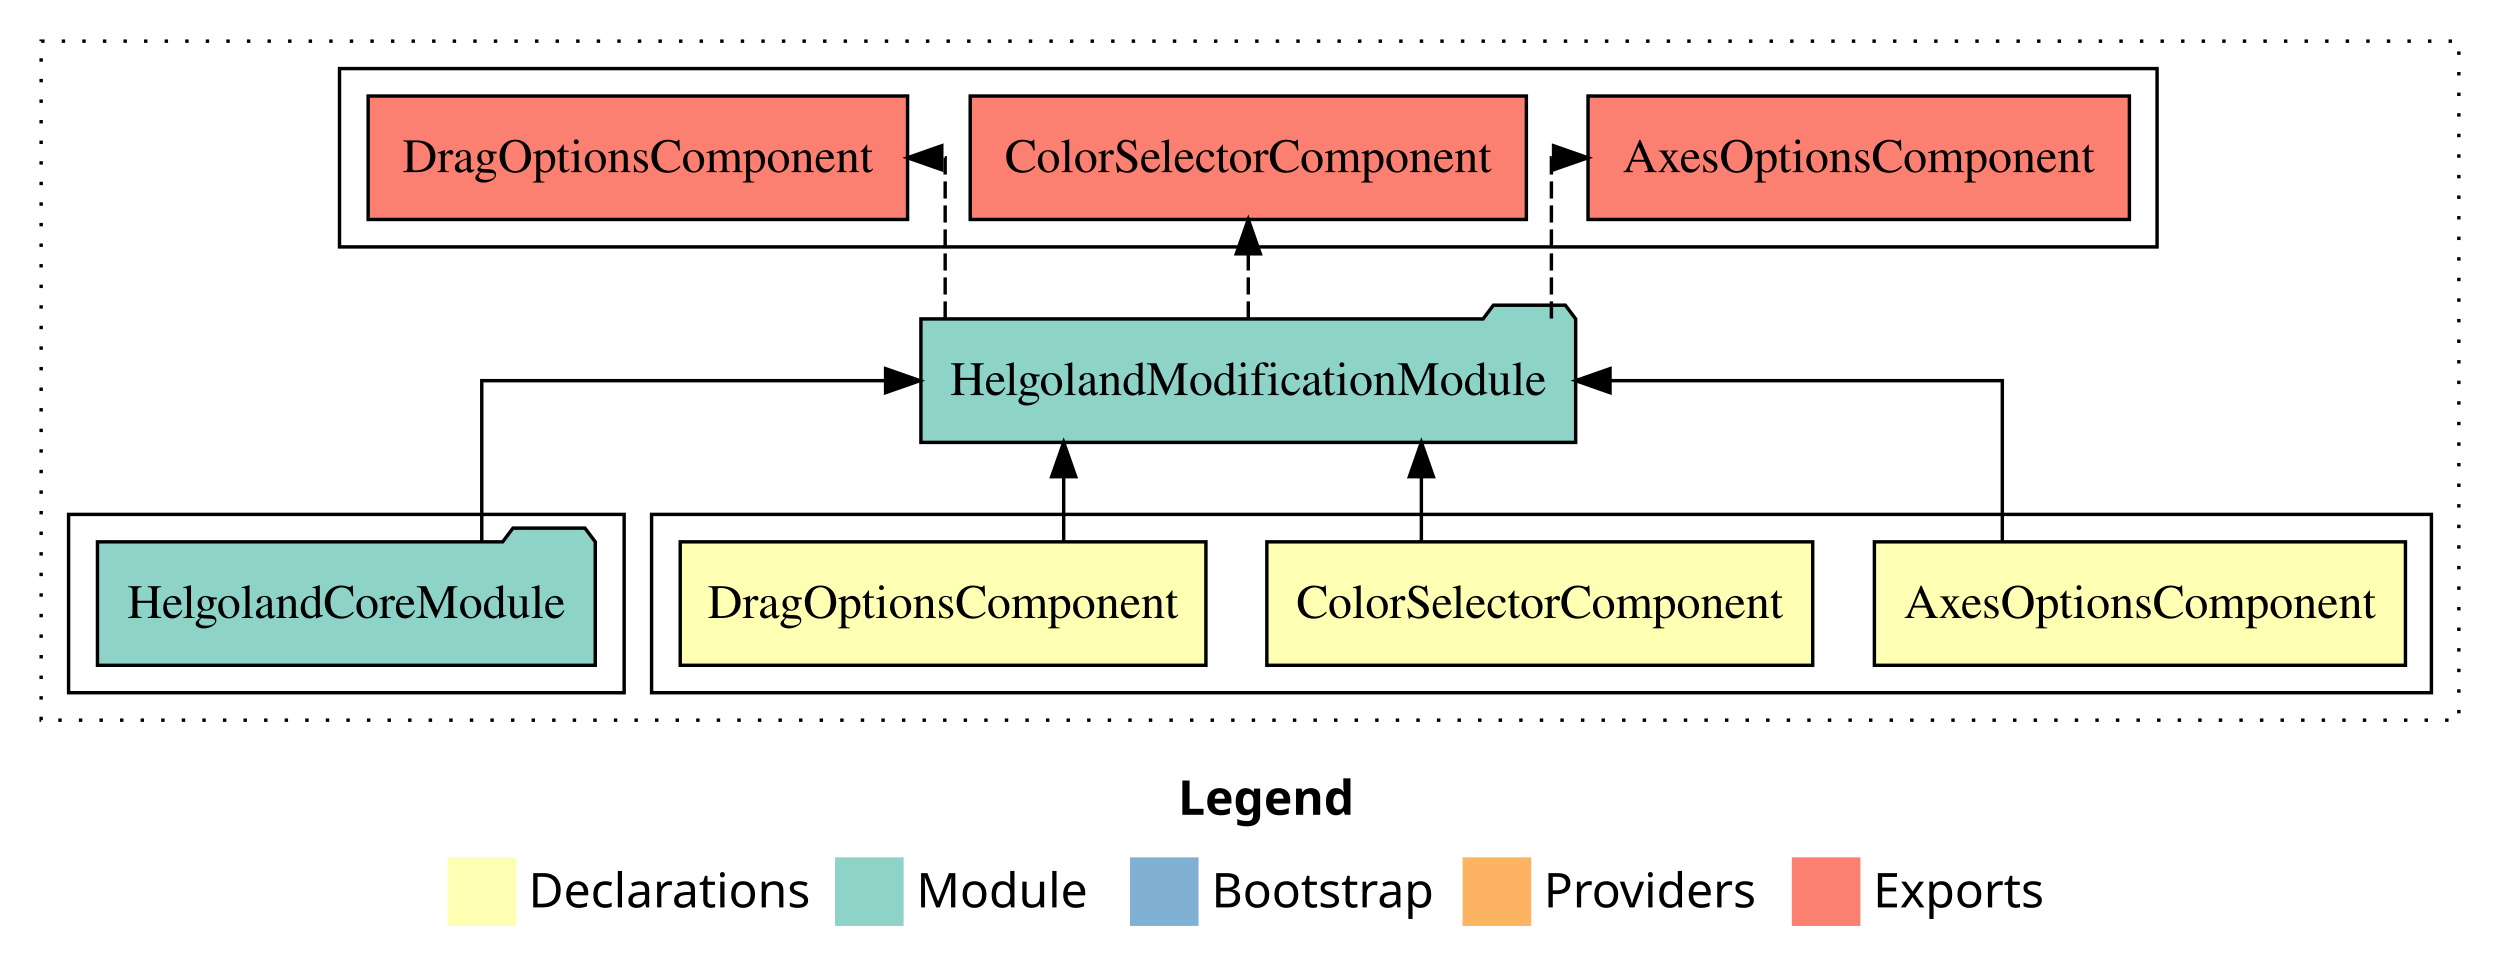
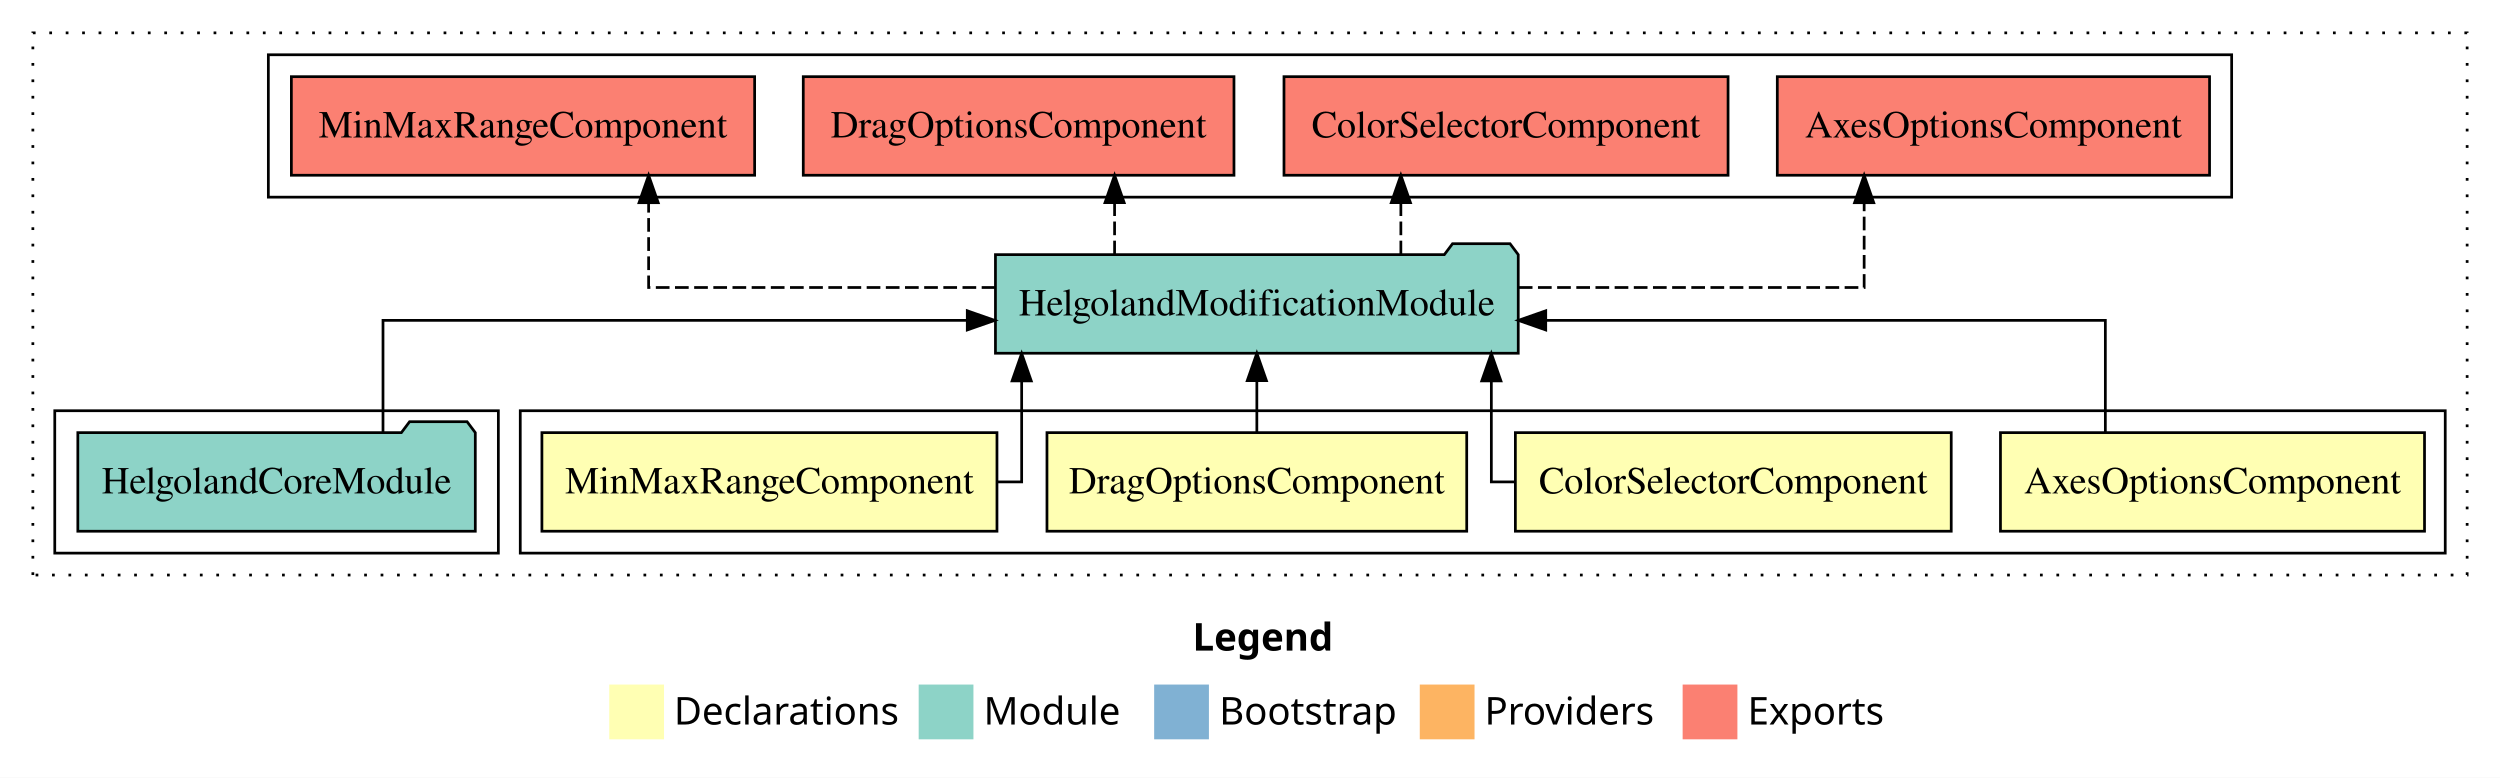
- <svg xmlns="http://www.w3.org/2000/svg" width="729pt" height="284pt" viewBox="0.00 0.00 729.00 284.00">
+ <svg xmlns="http://www.w3.org/2000/svg" width="913pt" height="284pt" viewBox="0.00 0.00 913.00 284.00">
  <g id="graph0" class="graph" transform="scale(1 1) rotate(0) translate(4 280)">
-     <polygon fill="#ffffff" stroke="transparent" points="-4,4 -4,-280 725,-280 725,4 -4,4" />
-     <text text-anchor="start" x="339.509" y="-42.4" font-family="sans-serif" font-weight="bold" font-size="14.00" fill="#000000">Legend</text>
-     <polygon fill="#ffffb3" stroke="transparent" points="126.5,-10 126.5,-30 146.5,-30 146.5,-10 126.5,-10" />
-     <text text-anchor="start" x="150.129" y="-15.4" font-family="sans-serif" font-size="14.00" fill="#000000">  Declarations</text>
-     <polygon fill="#8dd3c7" stroke="transparent" points="239.5,-10 239.5,-30 259.5,-30 259.5,-10 239.5,-10" />
-     <text text-anchor="start" x="263.225" y="-15.4" font-family="sans-serif" font-size="14.00" fill="#000000">  Module</text>
-     <polygon fill="#80b1d3" stroke="transparent" points="325.5,-10 325.5,-30 345.5,-30 345.5,-10 325.5,-10" />
-     <text text-anchor="start" x="349.281" y="-15.4" font-family="sans-serif" font-size="14.00" fill="#000000">  Bootstrap</text>
-     <polygon fill="#fdb462" stroke="transparent" points="422.5,-10 422.5,-30 442.5,-30 442.5,-10 422.5,-10" />
-     <text text-anchor="start" x="446.173" y="-15.4" font-family="sans-serif" font-size="14.00" fill="#000000">  Providers</text>
-     <polygon fill="#fb8072" stroke="transparent" points="518.5,-10 518.5,-30 538.5,-30 538.5,-10 518.5,-10" />
-     <text text-anchor="start" x="542.226" y="-15.4" font-family="sans-serif" font-size="14.00" fill="#000000">  Exports</text>
+     <polygon fill="#ffffff" stroke="transparent" points="-4,4 -4,-280 909,-280 909,4 -4,4" />
+     <text text-anchor="start" x="431.509" y="-42.4" font-family="sans-serif" font-weight="bold" font-size="14.00" fill="#000000">Legend</text>
+     <polygon fill="#ffffb3" stroke="transparent" points="218.5,-10 218.5,-30 238.5,-30 238.5,-10 218.5,-10" />
+     <text text-anchor="start" x="242.129" y="-15.4" font-family="sans-serif" font-size="14.00" fill="#000000">  Declarations</text>
+     <polygon fill="#8dd3c7" stroke="transparent" points="331.5,-10 331.5,-30 351.5,-30 351.5,-10 331.5,-10" />
+     <text text-anchor="start" x="355.225" y="-15.4" font-family="sans-serif" font-size="14.00" fill="#000000">  Module</text>
+     <polygon fill="#80b1d3" stroke="transparent" points="417.5,-10 417.5,-30 437.5,-30 437.5,-10 417.5,-10" />
+     <text text-anchor="start" x="441.281" y="-15.4" font-family="sans-serif" font-size="14.00" fill="#000000">  Bootstrap</text>
+     <polygon fill="#fdb462" stroke="transparent" points="514.5,-10 514.5,-30 534.5,-30 534.5,-10 514.5,-10" />
+     <text text-anchor="start" x="538.173" y="-15.4" font-family="sans-serif" font-size="14.00" fill="#000000">  Providers</text>
+     <polygon fill="#fb8072" stroke="transparent" points="610.5,-10 610.5,-30 630.5,-30 630.5,-10 610.5,-10" />
+     <text text-anchor="start" x="634.226" y="-15.4" font-family="sans-serif" font-size="14.00" fill="#000000">  Exports</text>
    <g id="clust1" class="cluster">
-       <polygon fill="none" stroke="#000000" stroke-dasharray="1,5" points="8,-70 8,-268 713,-268 713,-70 8,-70" />
+       <polygon fill="none" stroke="#000000" stroke-dasharray="1,5" points="8,-70 8,-268 897,-268 897,-70 8,-70" />
    </g>
    <g id="clust2" class="cluster">
-       <polygon fill="none" stroke="#000000" points="186,-78 186,-130 705,-130 705,-78 186,-78" />
+       <polygon fill="none" stroke="#000000" points="186,-78 186,-130 889,-130 889,-78 186,-78" />
    </g>
-     <g id="clust6" class="cluster">
+     <g id="clust7" class="cluster">
      <polygon fill="none" stroke="#000000" points="16,-78 16,-130 178,-130 178,-78 16,-78" />
    </g>
-     <g id="clust7" class="cluster">
-       <polygon fill="none" stroke="#000000" points="95,-208 95,-260 625,-260 625,-208 95,-208" />
+     <g id="clust8" class="cluster">
+       <polygon fill="none" stroke="#000000" points="94,-208 94,-260 811,-260 811,-208 94,-208" />
    </g>
    <g id="node1" class="node">
-       <polygon fill="#ffffb3" stroke="#000000" points="697.431,-122 542.569,-122 542.569,-86 697.431,-86 697.431,-122" />
-       <text text-anchor="middle" x="620" y="-99.8" font-family="Times,serif" font-size="14.00" fill="#000000">AxesOptionsComponent</text>
+       <polygon fill="#ffffb3" stroke="#000000" points="881.431,-122 726.569,-122 726.569,-86 881.431,-86 881.431,-122" />
+       <text text-anchor="middle" x="804" y="-99.8" font-family="Times,serif" font-size="14.00" fill="#000000">AxesOptionsComponent</text>
+     </g>
+     <g id="node5" class="node">
+       <polygon fill="#8dd3c7" stroke="#000000" points="550.464,-187 547.464,-191 526.464,-191 523.464,-187 359.536,-187 359.536,-151 550.464,-151 550.464,-187" />
+       <text text-anchor="middle" x="455" y="-164.8" font-family="Times,serif" font-size="14.00" fill="#000000">HelgolandModificationModule</text>
+     </g>
+     <g id="edge1" class="edge">
+       <path fill="none" stroke="#000000" d="M764.875,-122.022C764.875,-139.373 764.875,-163 764.875,-163 764.875,-163 560.501,-163 560.501,-163" />
+       <polygon fill="#000000" stroke="#000000" points="560.501,-159.5 550.501,-163 560.501,-166.5 560.501,-159.5" />
+     </g>
+     <g id="node2" class="node">
+       <polygon fill="#ffffb3" stroke="#000000" points="708.588,-122 549.412,-122 549.412,-86 708.588,-86 708.588,-122" />
+       <text text-anchor="middle" x="629" y="-99.8" font-family="Times,serif" font-size="14.00" fill="#000000">ColorSelectorComponent</text>
+     </g>
+     <g id="edge2" class="edge">
+       <path fill="none" stroke="#000000" d="M549.435,-104C544.01,-104 540.64,-104 540.64,-104 540.64,-104 540.64,-140.894 540.64,-140.894" />
+       <polygon fill="#000000" stroke="#000000" points="537.14,-140.894 540.64,-150.894 544.14,-140.894 537.14,-140.894" />
+     </g>
+     <g id="node3" class="node">
+       <polygon fill="#ffffb3" stroke="#000000" points="531.647,-122 378.353,-122 378.353,-86 531.647,-86 531.647,-122" />
+       <text text-anchor="middle" x="455" y="-99.8" font-family="Times,serif" font-size="14.00" fill="#000000">DragOptionsComponent</text>
+     </g>
+     <g id="edge3" class="edge">
+       <path fill="none" stroke="#000000" d="M455,-122.106C455,-122.106 455,-140.991 455,-140.991" />
+       <polygon fill="#000000" stroke="#000000" points="451.5,-140.991 455,-150.991 458.5,-140.991 451.5,-140.991" />
    </g>
    <g id="node4" class="node">
-       <polygon fill="#8dd3c7" stroke="#000000" points="455.464,-187 452.464,-191 431.464,-191 428.464,-187 264.536,-187 264.536,-151 455.464,-151 455.464,-187" />
-       <text text-anchor="middle" x="360" y="-164.8" font-family="Times,serif" font-size="14.00" fill="#000000">HelgolandModificationModule</text>
+       <polygon fill="#ffffb3" stroke="#000000" points="360.093,-122 193.907,-122 193.907,-86 360.093,-86 360.093,-122" />
+       <text text-anchor="middle" x="277" y="-99.8" font-family="Times,serif" font-size="14.00" fill="#000000">MinMaxRangeComponent</text>
    </g>
-     <g id="edge1" class="edge">
-       <path fill="none" stroke="#000000" d="M579.875,-122.106C579.875,-141.339 579.875,-169 579.875,-169 579.875,-169 465.481,-169 465.481,-169" />
-       <polygon fill="#000000" stroke="#000000" points="465.481,-165.5 455.481,-169 465.481,-172.5 465.481,-165.5" />
+     <g id="edge4" class="edge">
+       <path fill="none" stroke="#000000" d="M360.279,-104C365.737,-104 369.111,-104 369.111,-104 369.111,-104 369.111,-140.894 369.111,-140.894" />
+       <polygon fill="#000000" stroke="#000000" points="365.612,-140.894 369.111,-150.894 372.612,-140.894 365.612,-140.894" />
    </g>
-     <g id="node2" class="node">
-       <polygon fill="#ffffb3" stroke="#000000" points="524.588,-122 365.412,-122 365.412,-86 524.588,-86 524.588,-122" />
-       <text text-anchor="middle" x="445" y="-99.8" font-family="Times,serif" font-size="14.00" fill="#000000">ColorSelectorComponent</text>
+     <g id="node7" class="node">
+       <polygon fill="#fb8072" stroke="#000000" points="802.931,-252 645.069,-252 645.069,-216 802.931,-216 802.931,-252" />
+       <text text-anchor="middle" x="724" y="-229.8" font-family="Times,serif" font-size="14.00" fill="#000000">AxesOptionsComponent </text>
    </g>
-     <g id="edge2" class="edge">
-       <path fill="none" stroke="#000000" d="M410.469,-122.106C410.469,-122.106 410.469,-140.991 410.469,-140.991" />
-       <polygon fill="#000000" stroke="#000000" points="406.969,-140.991 410.469,-150.991 413.969,-140.991 406.969,-140.991" />
+     <g id="edge6" class="edge">
+       <path fill="none" stroke="#000000" stroke-dasharray="5,2" d="M550.668,-175C610.695,-175 676.789,-175 676.789,-175 676.789,-175 676.789,-205.977 676.789,-205.977" />
+       <polygon fill="#000000" stroke="#000000" points="673.289,-205.977 676.789,-215.977 680.289,-205.977 673.289,-205.977" />
    </g>
-     <g id="node3" class="node">
-       <polygon fill="#ffffb3" stroke="#000000" points="347.647,-122 194.353,-122 194.353,-86 347.647,-86 347.647,-122" />
-       <text text-anchor="middle" x="271" y="-99.8" font-family="Times,serif" font-size="14.00" fill="#000000">DragOptionsComponent</text>
+     <g id="node8" class="node">
+       <polygon fill="#fb8072" stroke="#000000" points="627.089,-252 464.911,-252 464.911,-216 627.089,-216 627.089,-252" />
+       <text text-anchor="middle" x="546" y="-229.8" font-family="Times,serif" font-size="14.00" fill="#000000">ColorSelectorComponent </text>
    </g>
-     <g id="edge3" class="edge">
-       <path fill="none" stroke="#000000" d="M306.171,-122.106C306.171,-122.106 306.171,-140.991 306.171,-140.991" />
-       <polygon fill="#000000" stroke="#000000" points="302.671,-140.991 306.171,-150.991 309.671,-140.991 302.671,-140.991" />
+     <g id="edge7" class="edge">
+       <path fill="none" stroke="#000000" stroke-dasharray="5,2" d="M507.594,-187.106C507.594,-187.106 507.594,-205.991 507.594,-205.991" />
+       <polygon fill="#000000" stroke="#000000" points="504.094,-205.991 507.594,-215.991 511.094,-205.991 504.094,-205.991" />
+     </g>
+     <g id="node9" class="node">
+       <polygon fill="#fb8072" stroke="#000000" points="446.647,-252 289.353,-252 289.353,-216 446.647,-216 446.647,-252" />
+       <text text-anchor="middle" x="368" y="-229.8" font-family="Times,serif" font-size="14.00" fill="#000000">DragOptionsComponent </text>
+     </g>
+     <g id="edge8" class="edge">
+       <path fill="none" stroke="#000000" stroke-dasharray="5,2" d="M403.046,-187.106C403.046,-187.106 403.046,-205.991 403.046,-205.991" />
+       <polygon fill="#000000" stroke="#000000" points="399.546,-205.991 403.046,-215.991 406.546,-205.991 399.546,-205.991" />
+     </g>
+     <g id="node10" class="node">
+       <polygon fill="#fb8072" stroke="#000000" points="271.593,-252 102.407,-252 102.407,-216 271.593,-216 271.593,-252" />
+       <text text-anchor="middle" x="187" y="-229.8" font-family="Times,serif" font-size="14.00" fill="#000000">MinMaxRangeComponent </text>
+     </g>
+     <g id="edge9" class="edge">
+       <path fill="none" stroke="#000000" stroke-dasharray="5,2" d="M359.51,-175C299.306,-175 232.875,-175 232.875,-175 232.875,-175 232.875,-205.977 232.875,-205.977" />
+       <polygon fill="#000000" stroke="#000000" points="229.375,-205.977 232.875,-215.977 236.375,-205.977 229.375,-205.977" />
    </g>
    <g id="node6" class="node">
-       <polygon fill="#fb8072" stroke="#000000" points="616.931,-252 459.069,-252 459.069,-216 616.931,-216 616.931,-252" />
-       <text text-anchor="middle" x="538" y="-229.8" font-family="Times,serif" font-size="14.00" fill="#000000">AxesOptionsComponent </text>
-     </g>
-     <g id="edge5" class="edge">
-       <path fill="none" stroke="#000000" stroke-dasharray="5,2" d="M448.388,-187.106C448.388,-206.339 448.388,-234 448.388,-234 448.388,-234 449.451,-234 449.451,-234" />
-       <polygon fill="#000000" stroke="#000000" points="449.02,-237.5 459.02,-234 449.019,-230.5 449.02,-237.5" />
-     </g>
-     <g id="node7" class="node">
-       <polygon fill="#fb8072" stroke="#000000" points="441.089,-252 278.911,-252 278.911,-216 441.089,-216 441.089,-252" />
-       <text text-anchor="middle" x="360" y="-229.8" font-family="Times,serif" font-size="14.00" fill="#000000">ColorSelectorComponent </text>
-     </g>
-     <g id="edge6" class="edge">
-       <path fill="none" stroke="#000000" stroke-dasharray="5,2" d="M360,-187.106C360,-187.106 360,-205.991 360,-205.991" />
-       <polygon fill="#000000" stroke="#000000" points="356.5,-205.991 360,-215.991 363.5,-205.991 356.5,-205.991" />
-     </g>
-     <g id="node8" class="node">
-       <polygon fill="#fb8072" stroke="#000000" points="260.647,-252 103.353,-252 103.353,-216 260.647,-216 260.647,-252" />
-       <text text-anchor="middle" x="182" y="-229.8" font-family="Times,serif" font-size="14.00" fill="#000000">DragOptionsComponent </text>
-     </g>
-     <g id="edge7" class="edge">
-       <path fill="none" stroke="#000000" stroke-dasharray="5,2" d="M271.612,-187.106C271.612,-206.339 271.612,-234 271.612,-234 271.612,-234 270.513,-234 270.513,-234" />
-       <polygon fill="#000000" stroke="#000000" points="270.624,-230.5 260.624,-234 270.624,-237.5 270.624,-230.5" />
-     </g>
-     <g id="node5" class="node">
      <polygon fill="#8dd3c7" stroke="#000000" points="169.579,-122 166.579,-126 145.579,-126 142.579,-122 24.421,-122 24.421,-86 169.579,-86 169.579,-122" />
      <text text-anchor="middle" x="97" y="-99.8" font-family="Times,serif" font-size="14.00" fill="#000000">HelgolandCoreModule</text>
    </g>
-     <g id="edge4" class="edge">
-       <path fill="none" stroke="#000000" d="M136.483,-122.106C136.483,-141.339 136.483,-169 136.483,-169 136.483,-169 254.236,-169 254.236,-169" />
-       <polygon fill="#000000" stroke="#000000" points="254.236,-172.5 264.236,-169 254.236,-165.5 254.236,-172.5" />
+     <g id="edge5" class="edge">
+       <path fill="none" stroke="#000000" d="M135.871,-122.022C135.871,-139.373 135.871,-163 135.871,-163 135.871,-163 349.251,-163 349.251,-163" />
+       <polygon fill="#000000" stroke="#000000" points="349.251,-166.5 359.251,-163 349.251,-159.5 349.251,-166.5" />
    </g>
  </g>
</svg>
